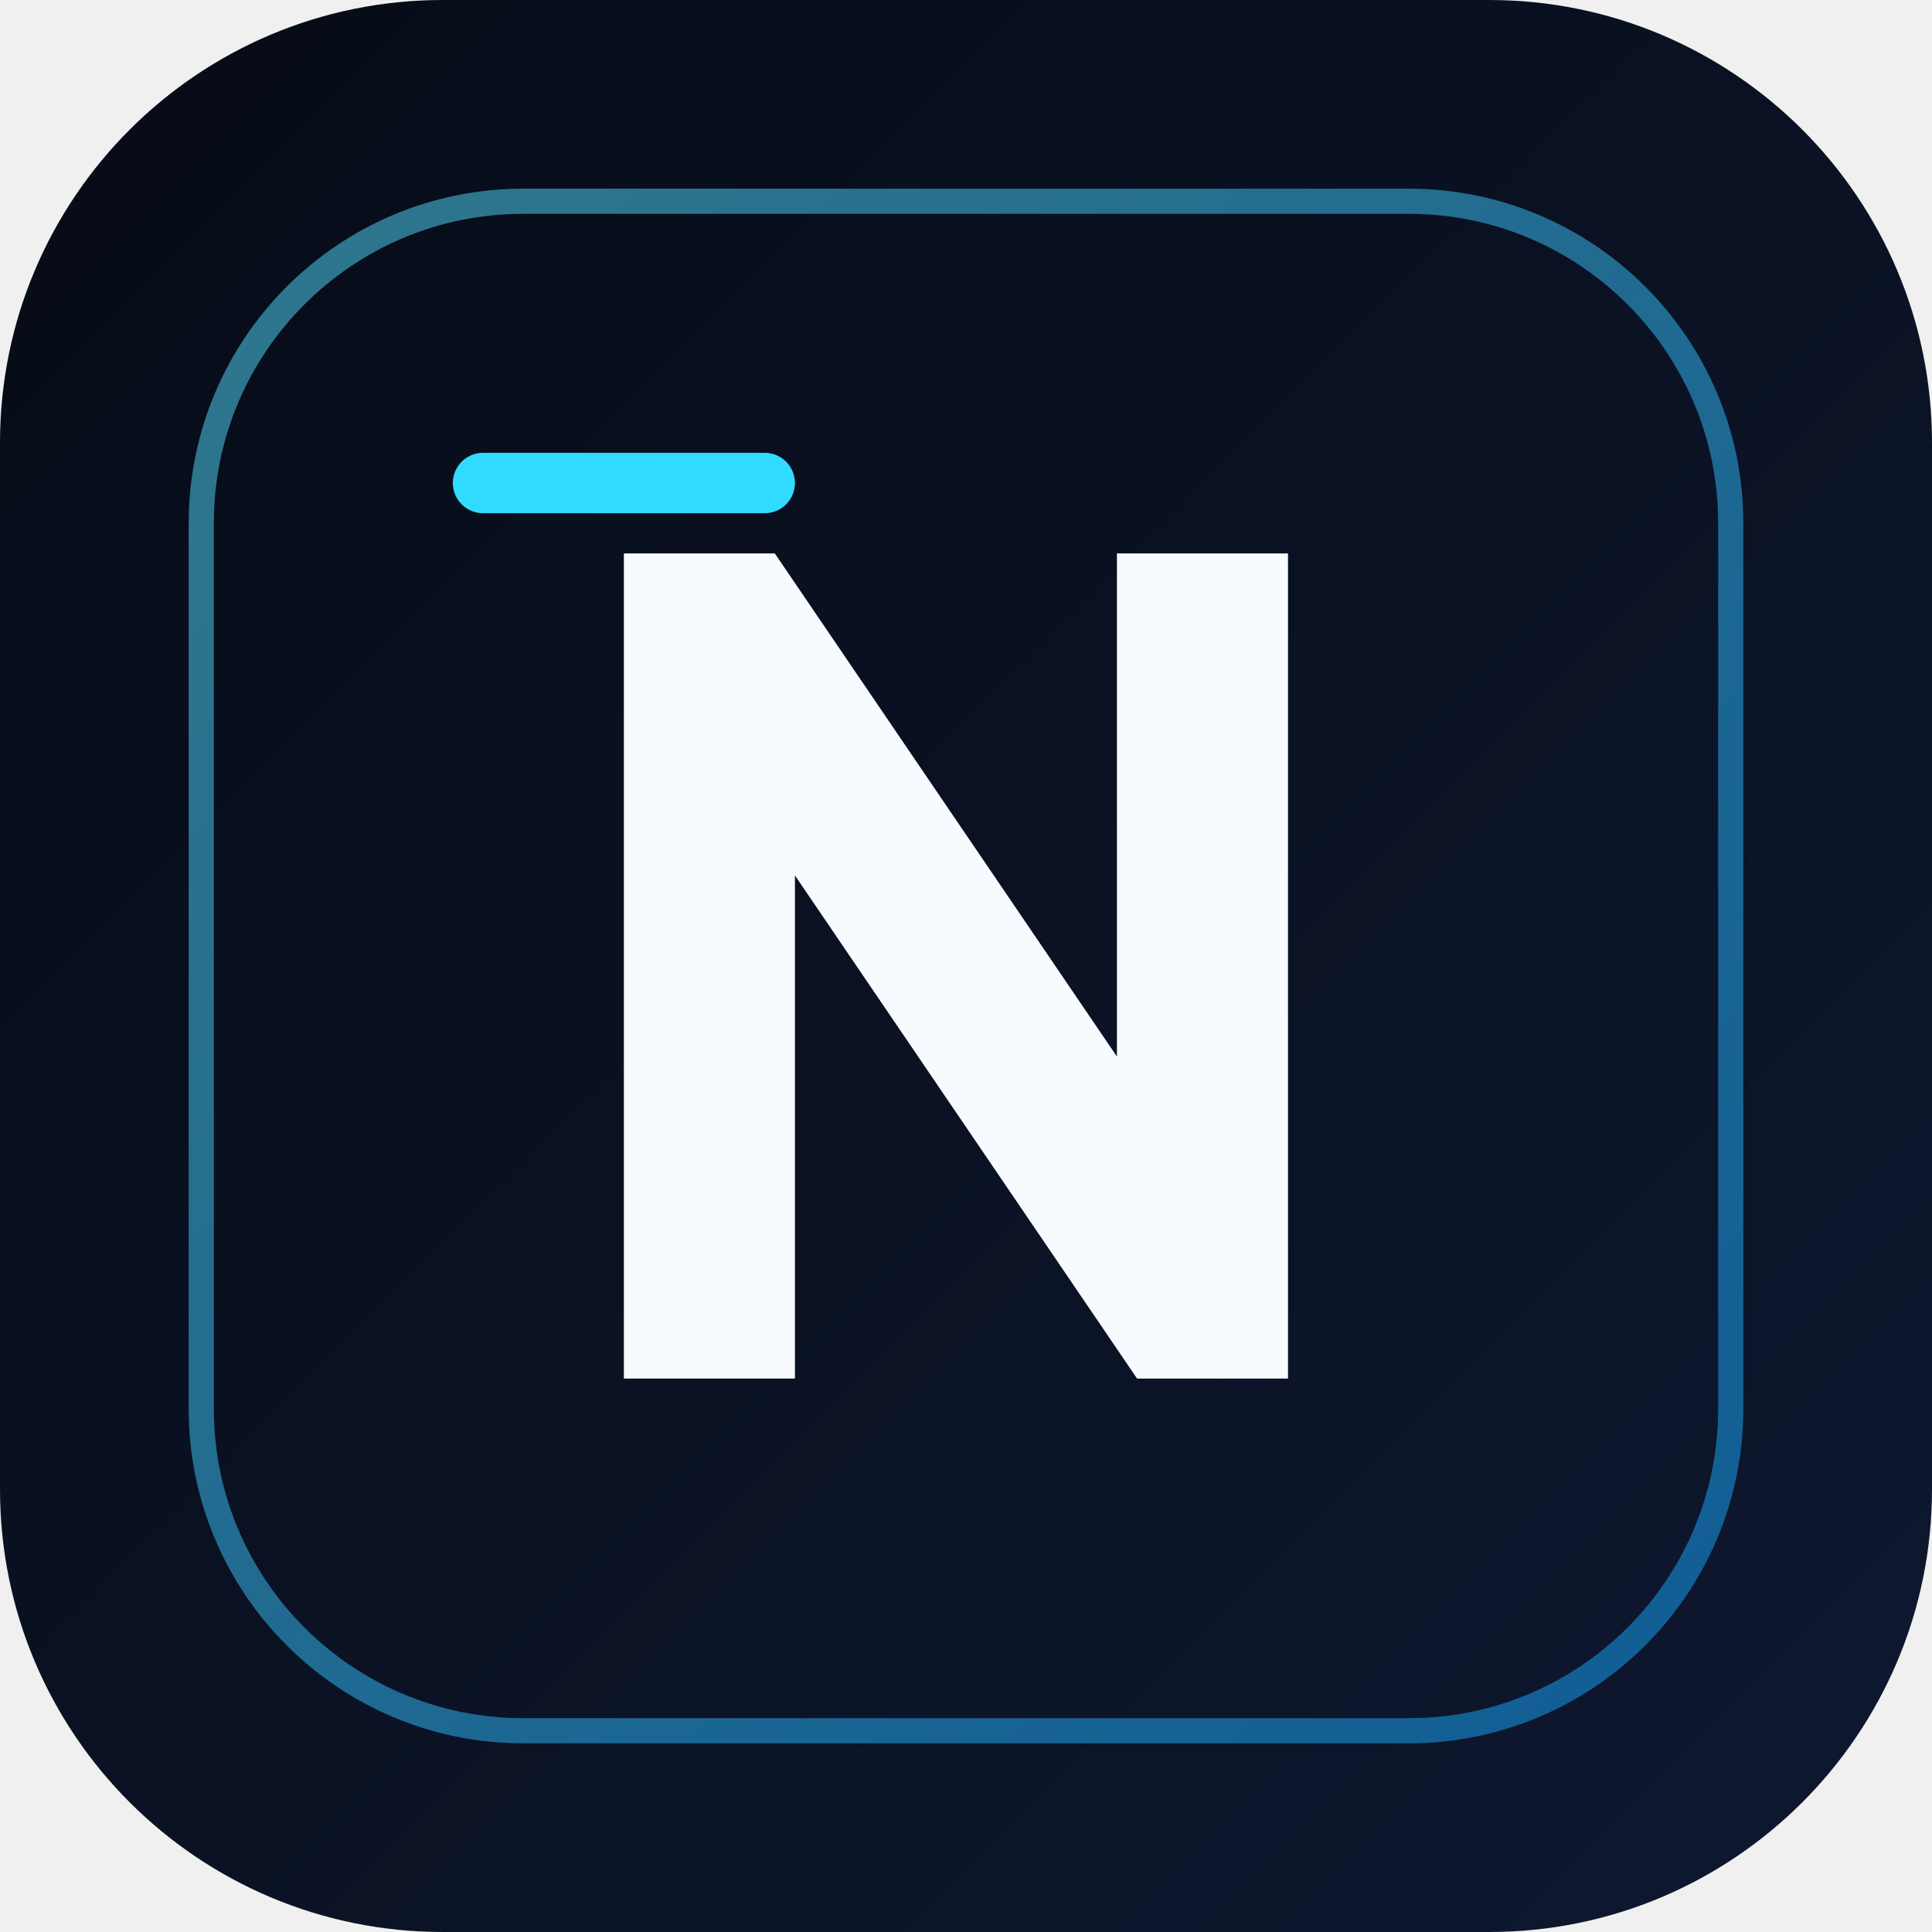
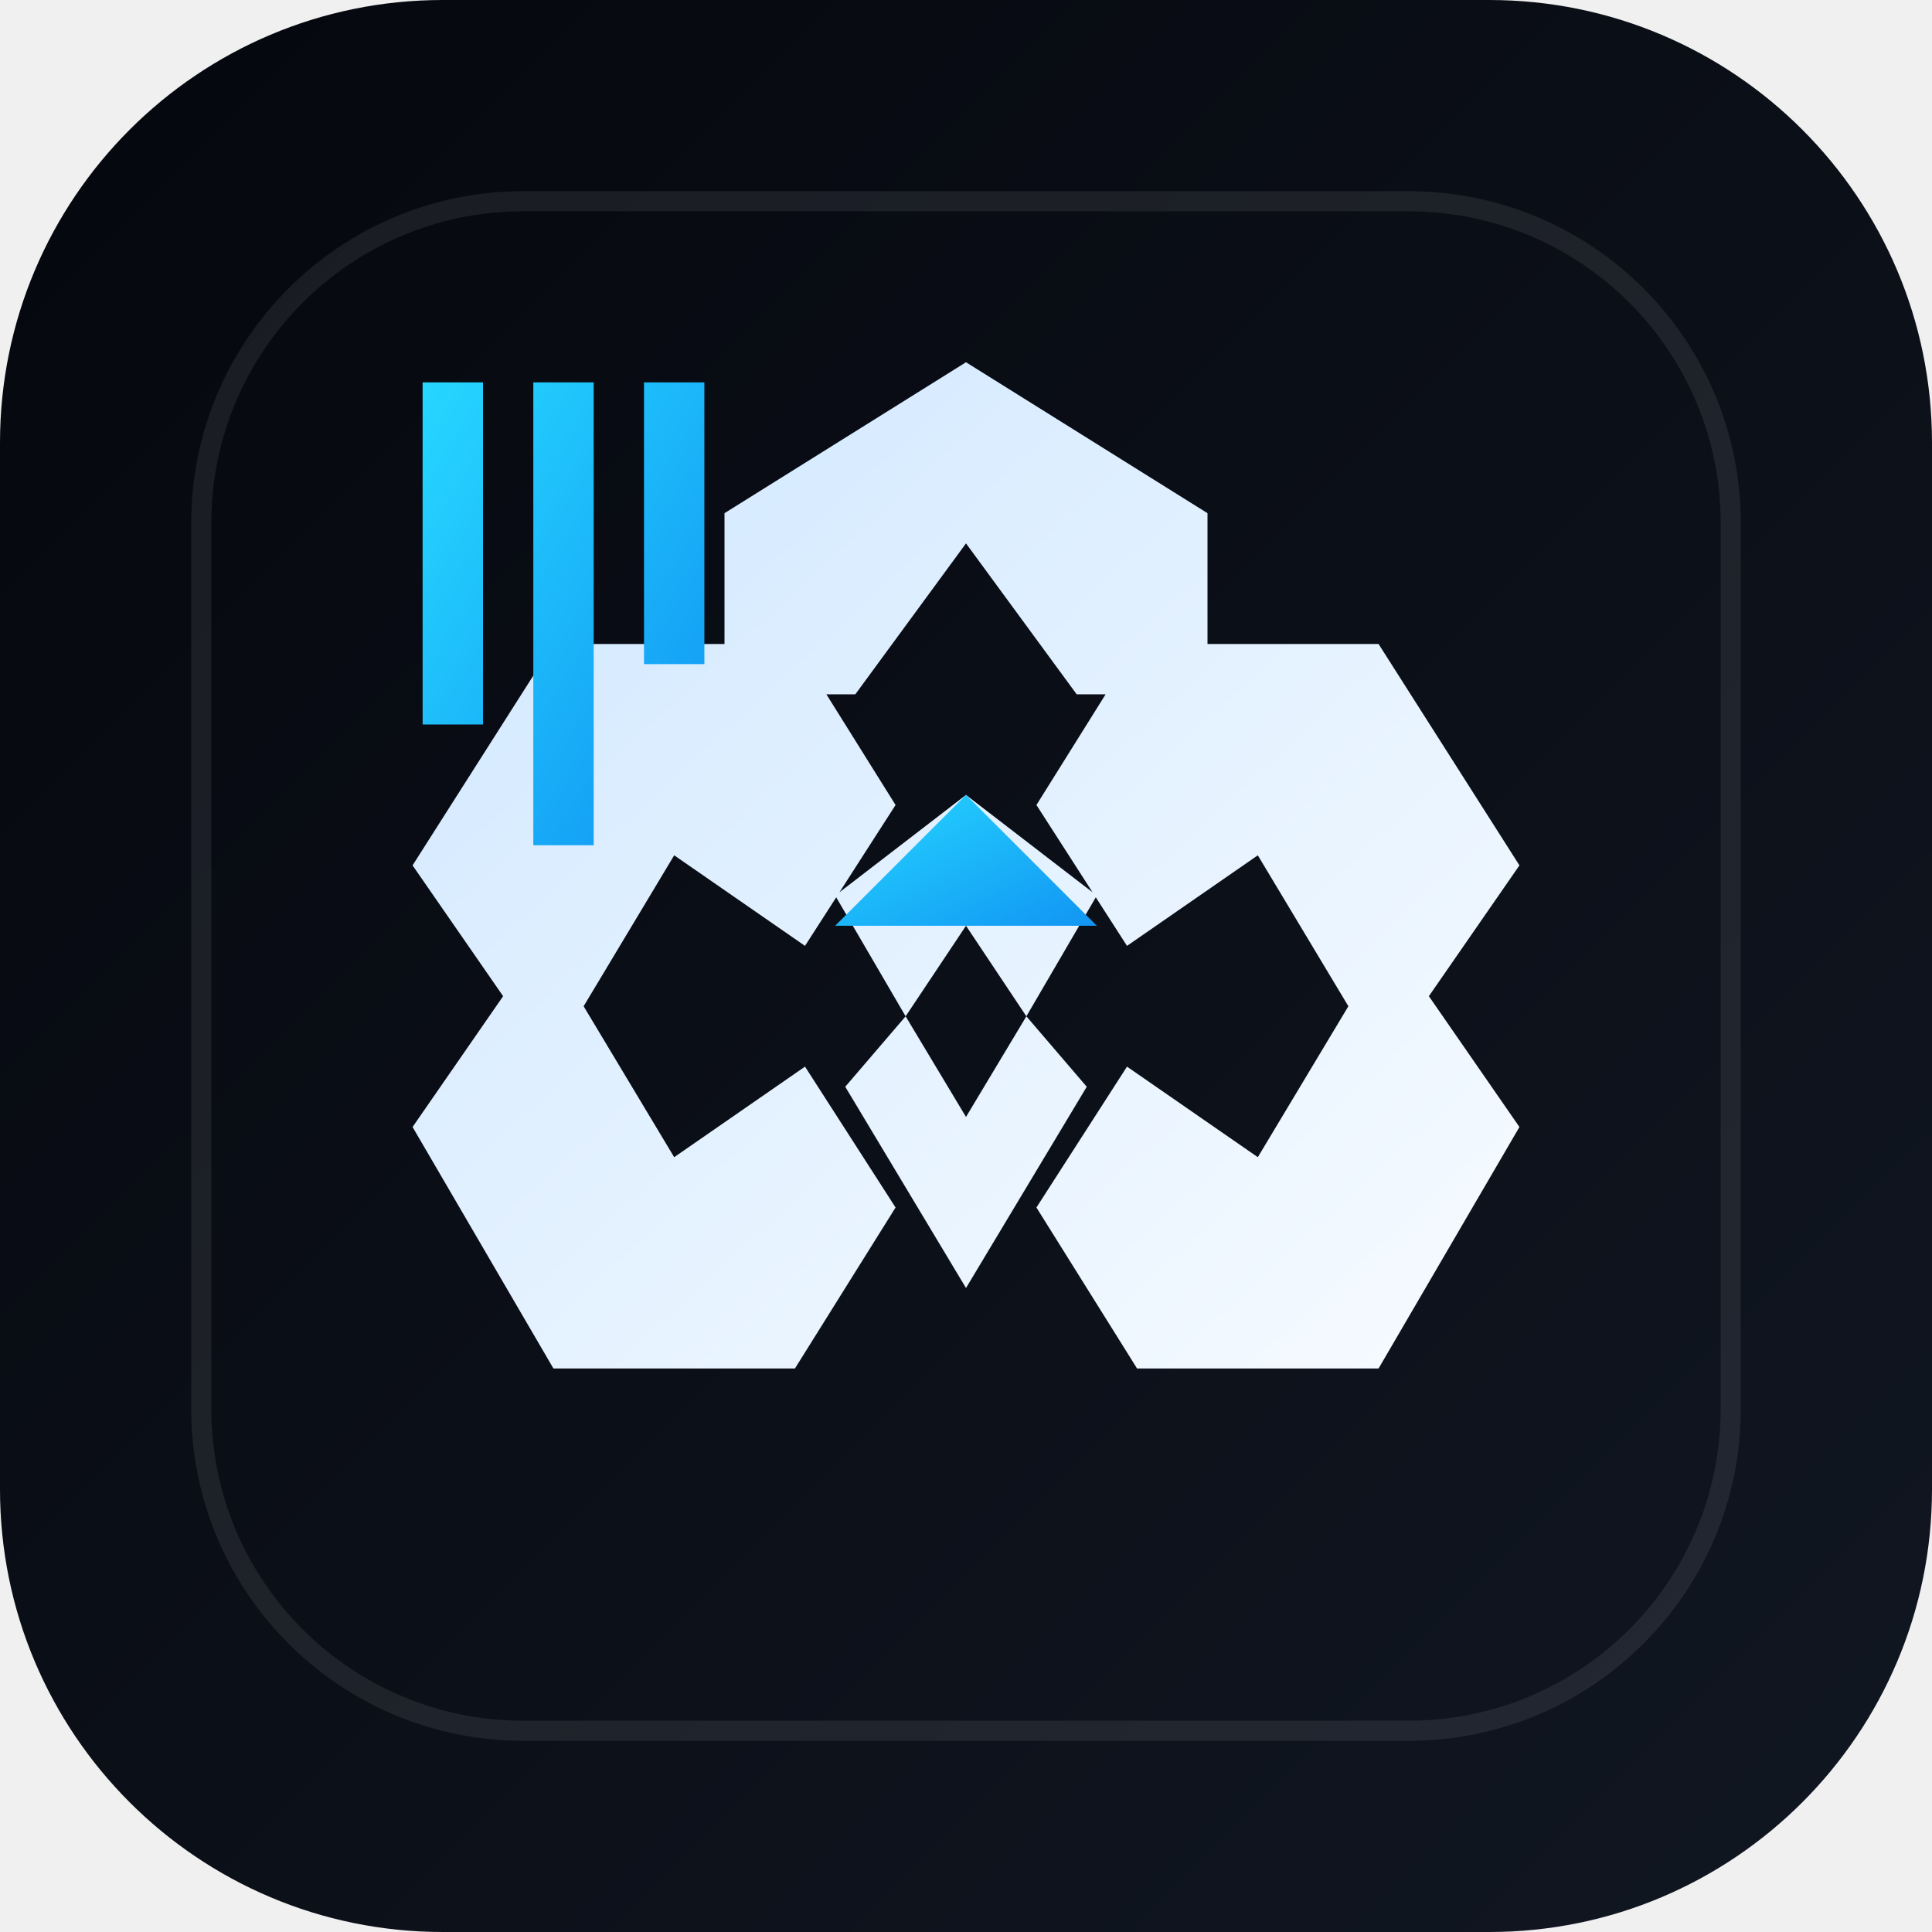
<svg xmlns="http://www.w3.org/2000/svg" width="192" height="192" viewBox="0 0 192 192">
  <defs>
    <linearGradient id="shell192" x1="0%" y1="0%" x2="100%" y2="100%">
-       <stop offset="0%" stop-color="#060b16" />
-       <stop offset="100%" stop-color="#0e1830" />
+       <stop offset="0%" stop-color="#05070d" />
+       <stop offset="100%" stop-color="#111722" />
    </linearGradient>
    <linearGradient id="line192" x1="0%" y1="0%" x2="100%" y2="100%">
-       <stop offset="0%" stop-color="#58e4ff" />
-       <stop offset="100%" stop-color="#14a4ff" />
+       <stop offset="0%" stop-color="#cfe7ff" />
+       <stop offset="100%" stop-color="#f7fbff" />
    </linearGradient>
    <linearGradient id="accent192" x1="0%" y1="0%" x2="100%" y2="100%">
-       <stop offset="0%" stop-color="#ffc24b" />
-       <stop offset="100%" stop-color="#ff8a1c" />
+       <stop offset="0%" stop-color="#26d7ff" />
+       <stop offset="100%" stop-color="#1195f3" />
    </linearGradient>
  </defs>
  <rect width="192" height="192" rx="44" fill="url(#shell192)" />
-   <rect x="20" y="20" width="152" height="152" rx="32" fill="none" stroke="url(#line192)" stroke-opacity=".5" stroke-width="2.5" />
-   <path d="M62 137V55h15l34 50V55h17v82h-15L79 87v50Z" fill="#f7fbff" />
-   <path d="M48 48h28" stroke="#31dbff" stroke-width="6" stroke-linecap="round" />
-   <path d="M117 144h28" stroke="url(#accent192)" stroke-width="6" stroke-linecap="round" />
+   <rect x="20" y="20" width="152" height="152" rx="32" fill="none" stroke="#ffffff" stroke-opacity=".08" stroke-width="2" />
+   <path d="M96 36 120 51 120 69 107 69 96 54 85 69 72 69 72 51Z        M55 64 79 64 89 80 80 94 67 85 58 100 67 115 80 106 89 120 79 136 55 136 41 112 50 99 41 86Z        M137 64 151 86 142 99 151 112 137 136 113 136 103 120 112 106 125 115 134 100 125 85 112 94 103 80 113 64Z        M83 89 96 79 109 89 102 101 96 92 90 101Z        M84 108 96 128 108 108 102 101 96 111 90 101Z" fill="url(#line192)" />
+   <path d="M96 79 109 92 83 92Z" fill="url(#accent192)" />
+   <path d="M42 38h6v34h-6zm11 0h6v46h-6zm11 0h6v28h-6z" fill="url(#accent192)" />
</svg>
